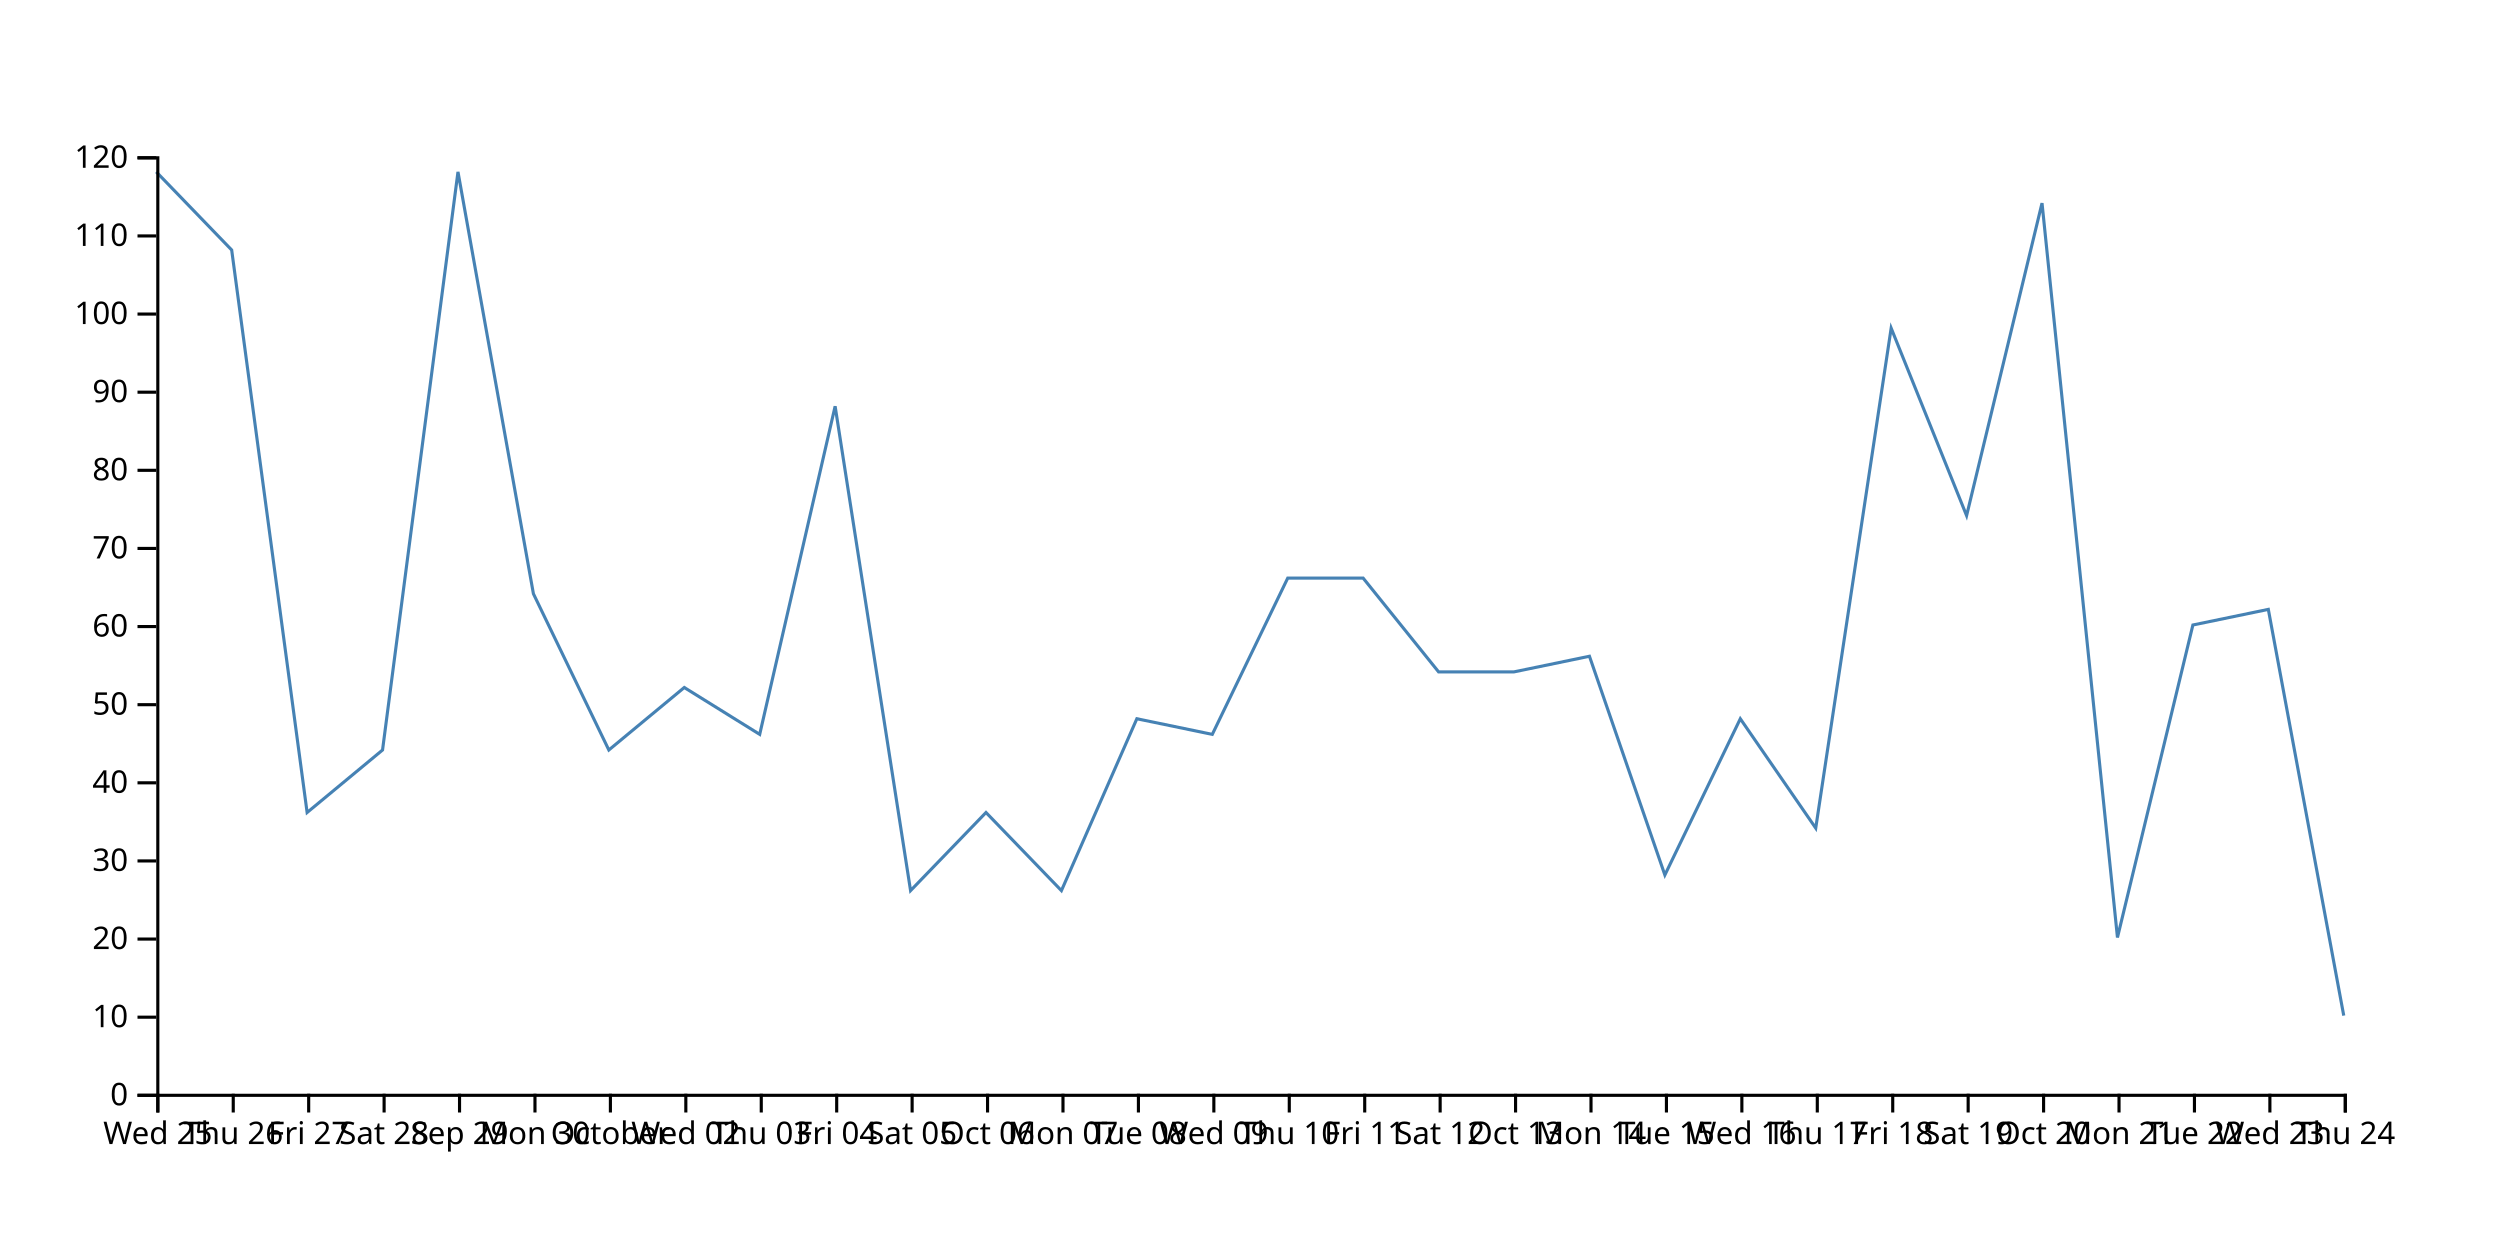
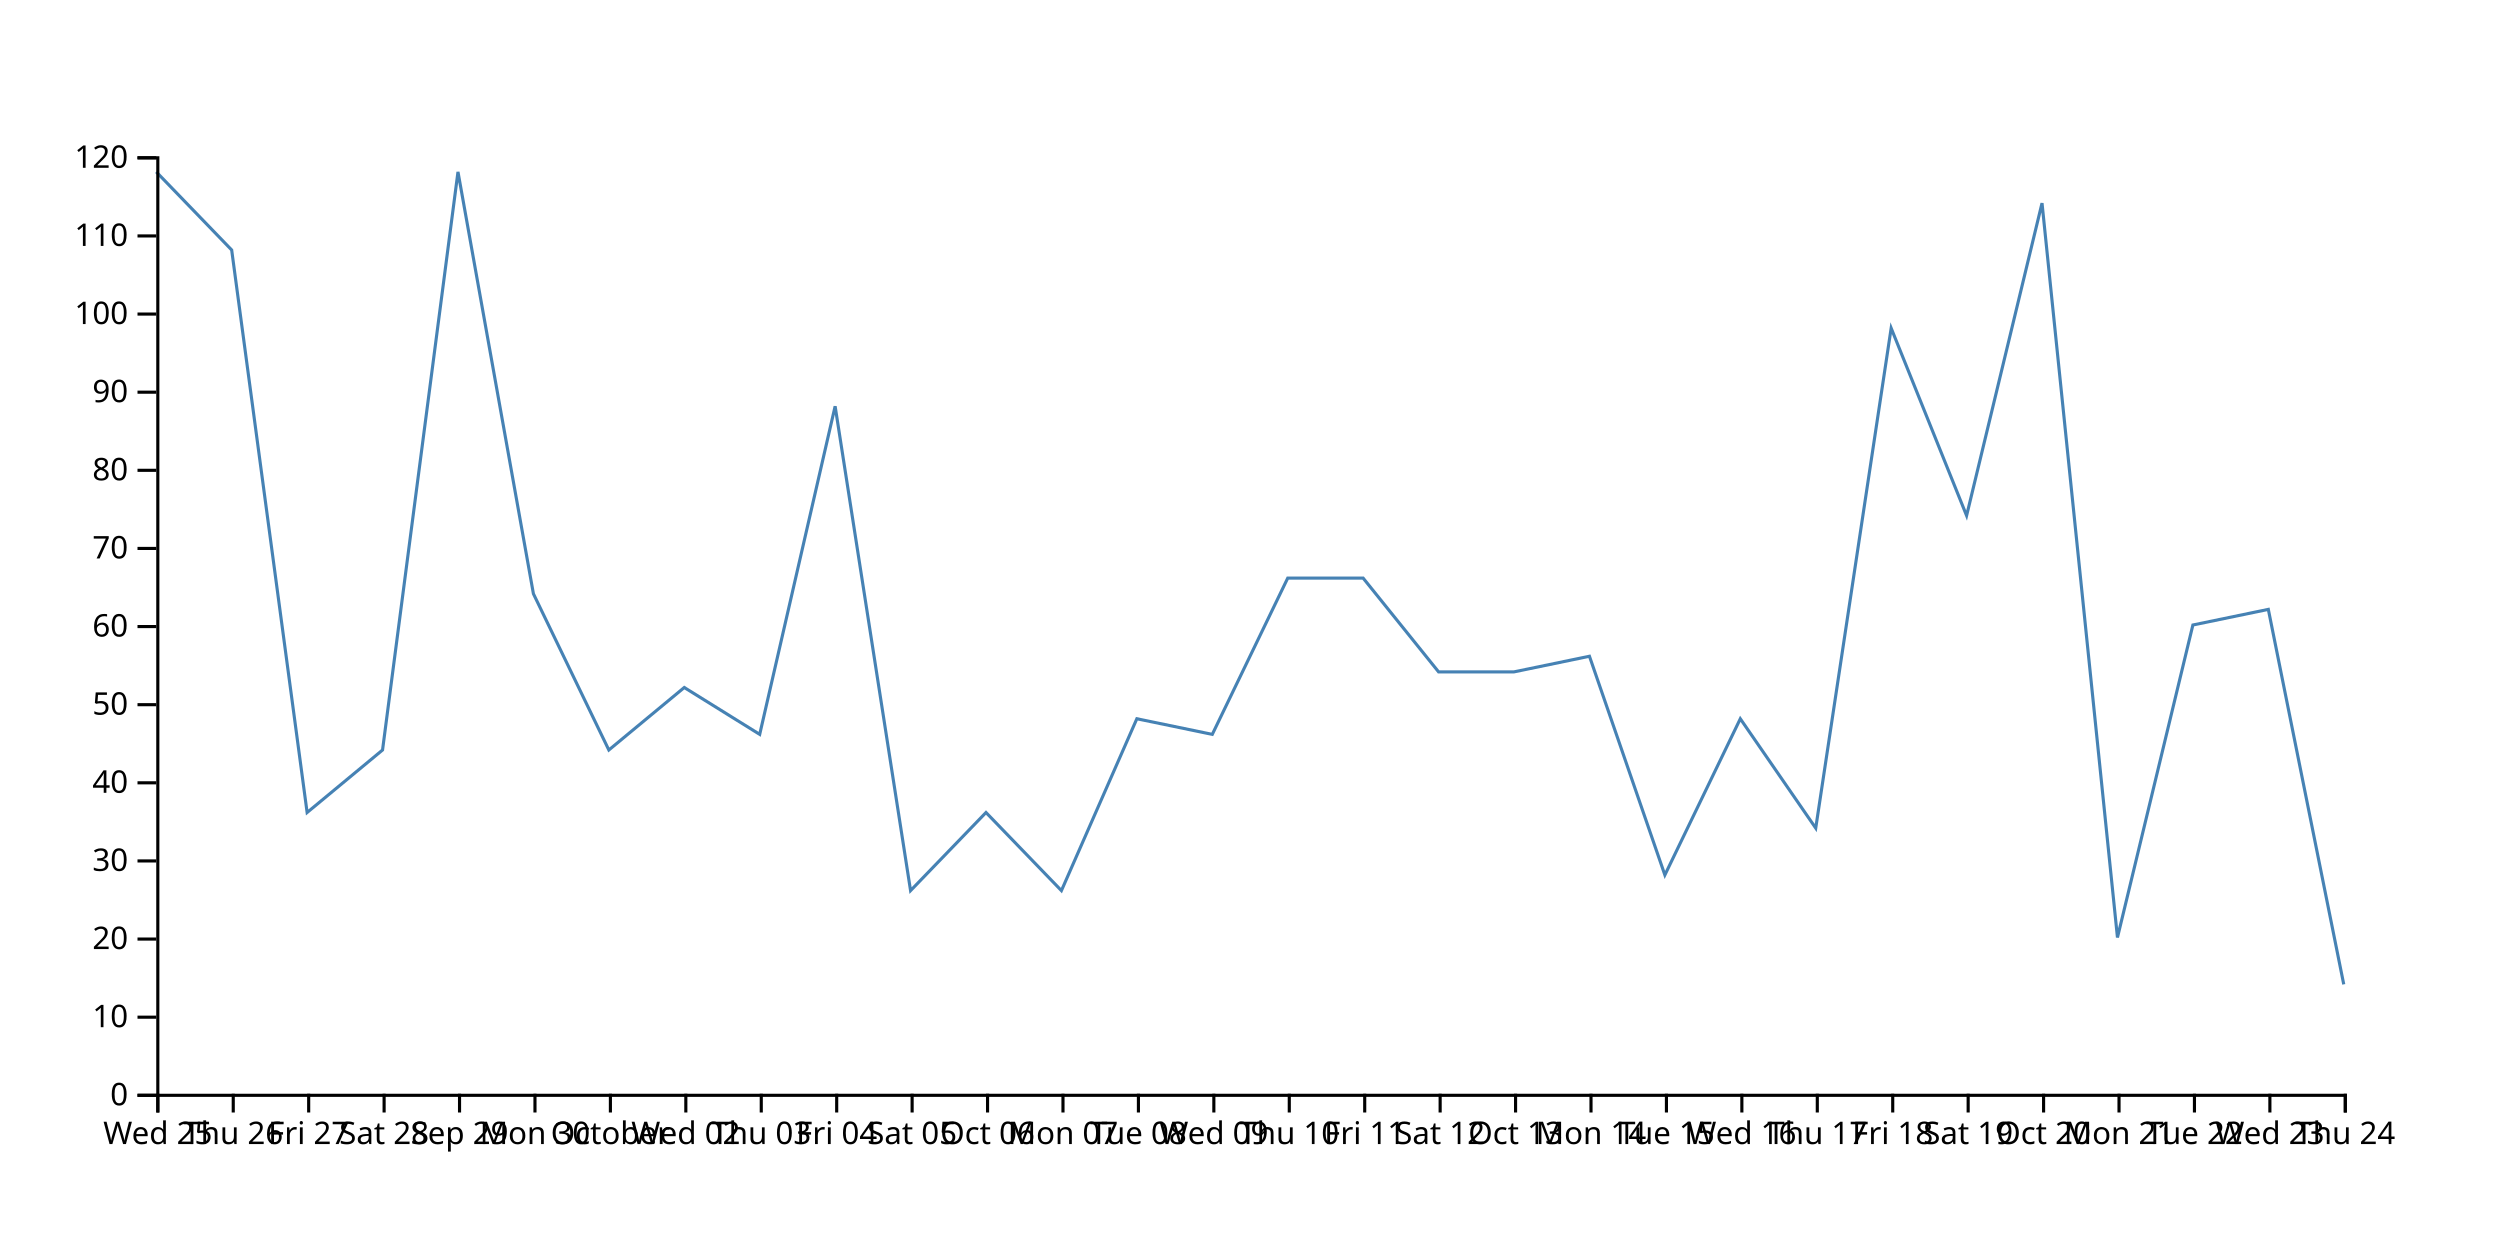
<svg xmlns="http://www.w3.org/2000/svg" width="800" height="400">
-   <path d="M750,325L725.862,195L701.724,200L677.586,300L653.448,65L629.31,165L605.172,105L581.034,265L556.897,230L532.759,280L508.621,210L484.483,215L460.345,215L436.207,185L412.069,185L387.931,235L363.793,230L339.655,285L315.517,260L291.379,285L267.241,130L243.103,235L218.966,220L194.828,240L170.69,190L146.552,55L122.414,240L98.276,260L74.138,80L50,55" fill="none" stroke="steelblue" />
+   <path d="M750,315L725.862,195L701.724,200L677.586,300L653.448,65L629.31,165L605.172,105L581.034,265L556.897,230L532.759,280L508.621,210L484.483,215L460.345,215L436.207,185L412.069,185L387.931,235L363.793,230L339.655,285L315.517,260L291.379,285L267.241,130L243.103,235L218.966,220L194.828,240L170.69,190L146.552,55L122.414,240L98.276,260L74.138,80L50,55" fill="none" stroke="steelblue" />
  <g transform="translate(0,350)" fill="none" font-size="10" font-family="sans-serif" text-anchor="middle">
    <path class="domain" stroke="currentColor" d="M50.5,6V0.5H750.5V6" />
    <g class="tick" opacity="1" transform="translate(50.5,0)">
      <line stroke="currentColor" y2="6" />
      <text fill="currentColor" y="9" dy="0.71em">Wed 25</text>
    </g>
    <g class="tick" opacity="1" transform="translate(74.63793,0)">
      <line stroke="currentColor" y2="6" />
      <text fill="currentColor" y="9" dy="0.71em">Thu 26</text>
    </g>
    <g class="tick" opacity="1" transform="translate(98.77586,0)">
      <line stroke="currentColor" y2="6" />
      <text fill="currentColor" y="9" dy="0.71em">Fri 27</text>
    </g>
    <g class="tick" opacity="1" transform="translate(122.9138,0)">
      <line stroke="currentColor" y2="6" />
      <text fill="currentColor" y="9" dy="0.71em">Sat 28</text>
    </g>
    <g class="tick" opacity="1" transform="translate(147.0517,0)">
      <line stroke="currentColor" y2="6" />
      <text fill="currentColor" y="9" dy="0.71em">Sep 29</text>
    </g>
    <g class="tick" opacity="1" transform="translate(171.1897,0)">
      <line stroke="currentColor" y2="6" />
      <text fill="currentColor" y="9" dy="0.71em">Mon 30</text>
    </g>
    <g class="tick" opacity="1" transform="translate(195.3276,0)">
      <line stroke="currentColor" y2="6" />
      <text fill="currentColor" y="9" dy="0.71em">October</text>
    </g>
    <g class="tick" opacity="1" transform="translate(219.4655,0)">
      <line stroke="currentColor" y2="6" />
      <text fill="currentColor" y="9" dy="0.71em">Wed 02</text>
    </g>
    <g class="tick" opacity="1" transform="translate(243.6034,0)">
      <line stroke="currentColor" y2="6" />
      <text fill="currentColor" y="9" dy="0.71em">Thu 03</text>
    </g>
    <g class="tick" opacity="1" transform="translate(267.7414,0)">
      <line stroke="currentColor" y2="6" />
      <text fill="currentColor" y="9" dy="0.71em">Fri 04</text>
    </g>
    <g class="tick" opacity="1" transform="translate(291.8793,0)">
      <line stroke="currentColor" y2="6" />
      <text fill="currentColor" y="9" dy="0.71em">Sat 05</text>
    </g>
    <g class="tick" opacity="1" transform="translate(316.0172,0)">
      <line stroke="currentColor" y2="6" />
      <text fill="currentColor" y="9" dy="0.71em">Oct 06</text>
    </g>
    <g class="tick" opacity="1" transform="translate(340.1552,0)">
      <line stroke="currentColor" y2="6" />
      <text fill="currentColor" y="9" dy="0.71em">Mon 07</text>
    </g>
    <g class="tick" opacity="1" transform="translate(364.2931,0)">
      <line stroke="currentColor" y2="6" />
      <text fill="currentColor" y="9" dy="0.71em">Tue 08</text>
    </g>
    <g class="tick" opacity="1" transform="translate(388.431,0)">
      <line stroke="currentColor" y2="6" />
      <text fill="currentColor" y="9" dy="0.71em">Wed 09</text>
    </g>
    <g class="tick" opacity="1" transform="translate(412.569,0)">
      <line stroke="currentColor" y2="6" />
      <text fill="currentColor" y="9" dy="0.71em">Thu 10</text>
    </g>
    <g class="tick" opacity="1" transform="translate(436.7069,0)">
      <line stroke="currentColor" y2="6" />
      <text fill="currentColor" y="9" dy="0.71em">Fri 11</text>
    </g>
    <g class="tick" opacity="1" transform="translate(460.8448,0)">
      <line stroke="currentColor" y2="6" />
      <text fill="currentColor" y="9" dy="0.71em">Sat 12</text>
    </g>
    <g class="tick" opacity="1" transform="translate(484.9828,0)">
      <line stroke="currentColor" y2="6" />
      <text fill="currentColor" y="9" dy="0.71em">Oct 13</text>
    </g>
    <g class="tick" opacity="1" transform="translate(509.1207,0)">
      <line stroke="currentColor" y2="6" />
      <text fill="currentColor" y="9" dy="0.71em">Mon 14</text>
    </g>
    <g class="tick" opacity="1" transform="translate(533.2586,0)">
      <line stroke="currentColor" y2="6" />
      <text fill="currentColor" y="9" dy="0.71em">Tue 15</text>
    </g>
    <g class="tick" opacity="1" transform="translate(557.3966,0)">
      <line stroke="currentColor" y2="6" />
      <text fill="currentColor" y="9" dy="0.71em">Wed 16</text>
    </g>
    <g class="tick" opacity="1" transform="translate(581.5345,0)">
      <line stroke="currentColor" y2="6" />
      <text fill="currentColor" y="9" dy="0.71em">Thu 17</text>
    </g>
    <g class="tick" opacity="1" transform="translate(605.6724,0)">
      <line stroke="currentColor" y2="6" />
      <text fill="currentColor" y="9" dy="0.71em">Fri 18</text>
    </g>
    <g class="tick" opacity="1" transform="translate(629.8103,0)">
      <line stroke="currentColor" y2="6" />
      <text fill="currentColor" y="9" dy="0.71em">Sat 19</text>
    </g>
    <g class="tick" opacity="1" transform="translate(653.9483,0)">
      <line stroke="currentColor" y2="6" />
      <text fill="currentColor" y="9" dy="0.71em">Oct 20</text>
    </g>
    <g class="tick" opacity="1" transform="translate(678.0862,0)">
      <line stroke="currentColor" y2="6" />
      <text fill="currentColor" y="9" dy="0.71em">Mon 21</text>
    </g>
    <g class="tick" opacity="1" transform="translate(702.2241,0)">
      <line stroke="currentColor" y2="6" />
      <text fill="currentColor" y="9" dy="0.71em">Tue 22</text>
    </g>
    <g class="tick" opacity="1" transform="translate(726.3621,0)">
      <line stroke="currentColor" y2="6" />
      <text fill="currentColor" y="9" dy="0.71em">Wed 23</text>
    </g>
    <g class="tick" opacity="1" transform="translate(750.5,0)">
      <line stroke="currentColor" y2="6" />
      <text fill="currentColor" y="9" dy="0.71em">Thu 24</text>
    </g>
  </g>
  <g transform="translate(50,0)" fill="none" font-size="10" font-family="sans-serif" text-anchor="end">
    <path class="domain" stroke="currentColor" d="M-6,350.5H0.5V50.5H-6" />
    <g class="tick" opacity="1" transform="translate(0,350.5)">
      <line stroke="currentColor" x2="-6" />
      <text fill="currentColor" x="-9" dy="0.32em">0</text>
    </g>
    <g class="tick" opacity="1" transform="translate(0,325.5)">
      <line stroke="currentColor" x2="-6" />
      <text fill="currentColor" x="-9" dy="0.32em">10</text>
    </g>
    <g class="tick" opacity="1" transform="translate(0,300.5)">
      <line stroke="currentColor" x2="-6" />
      <text fill="currentColor" x="-9" dy="0.32em">20</text>
    </g>
    <g class="tick" opacity="1" transform="translate(0,275.5)">
      <line stroke="currentColor" x2="-6" />
      <text fill="currentColor" x="-9" dy="0.32em">30</text>
    </g>
    <g class="tick" opacity="1" transform="translate(0,250.5)">
      <line stroke="currentColor" x2="-6" />
      <text fill="currentColor" x="-9" dy="0.32em">40</text>
    </g>
    <g class="tick" opacity="1" transform="translate(0,225.5)">
      <line stroke="currentColor" x2="-6" />
      <text fill="currentColor" x="-9" dy="0.32em">50</text>
    </g>
    <g class="tick" opacity="1" transform="translate(0,200.5)">
      <line stroke="currentColor" x2="-6" />
      <text fill="currentColor" x="-9" dy="0.32em">60</text>
    </g>
    <g class="tick" opacity="1" transform="translate(0,175.5)">
      <line stroke="currentColor" x2="-6" />
      <text fill="currentColor" x="-9" dy="0.32em">70</text>
    </g>
    <g class="tick" opacity="1" transform="translate(0,150.5)">
      <line stroke="currentColor" x2="-6" />
      <text fill="currentColor" x="-9" dy="0.32em">80</text>
    </g>
    <g class="tick" opacity="1" transform="translate(0,125.5)">
      <line stroke="currentColor" x2="-6" />
      <text fill="currentColor" x="-9" dy="0.32em">90</text>
    </g>
    <g class="tick" opacity="1" transform="translate(0,100.5)">
      <line stroke="currentColor" x2="-6" />
      <text fill="currentColor" x="-9" dy="0.32em">100</text>
    </g>
    <g class="tick" opacity="1" transform="translate(0,75.5)">
      <line stroke="currentColor" x2="-6" />
      <text fill="currentColor" x="-9" dy="0.32em">110</text>
    </g>
    <g class="tick" opacity="1" transform="translate(0,50.5)">
      <line stroke="currentColor" x2="-6" />
      <text fill="currentColor" x="-9" dy="0.32em">120</text>
    </g>
  </g>
</svg>
